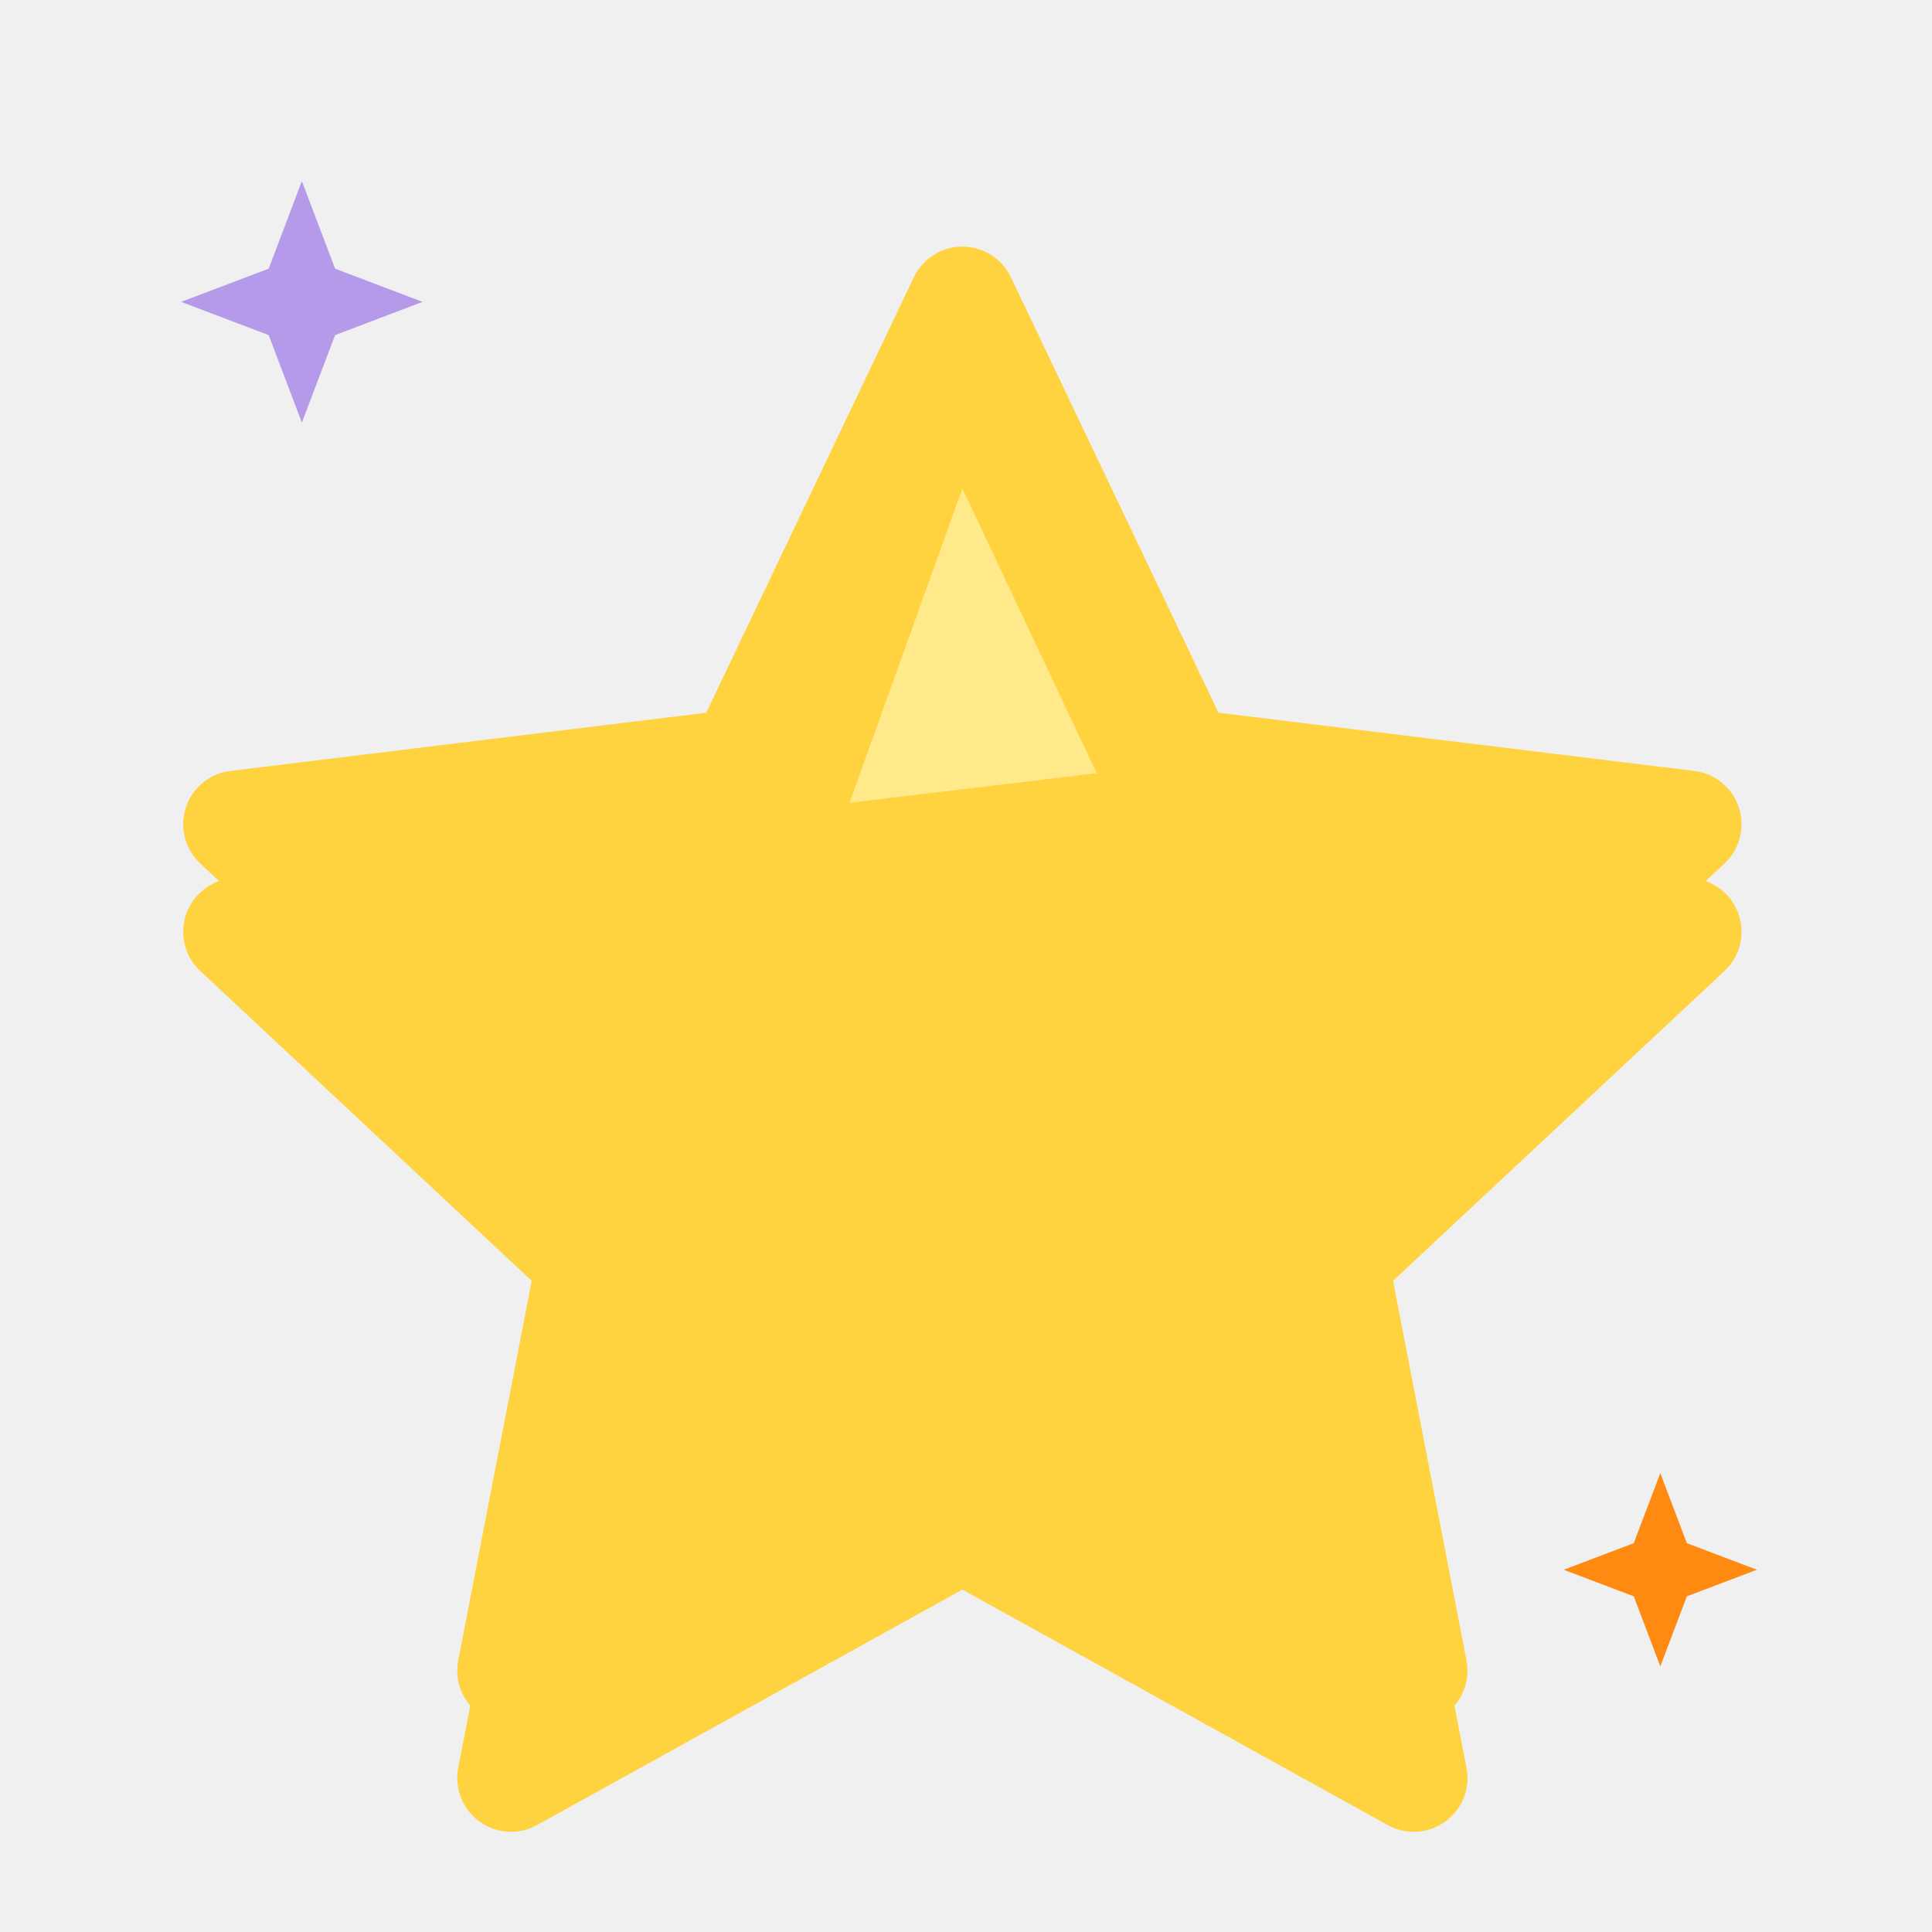
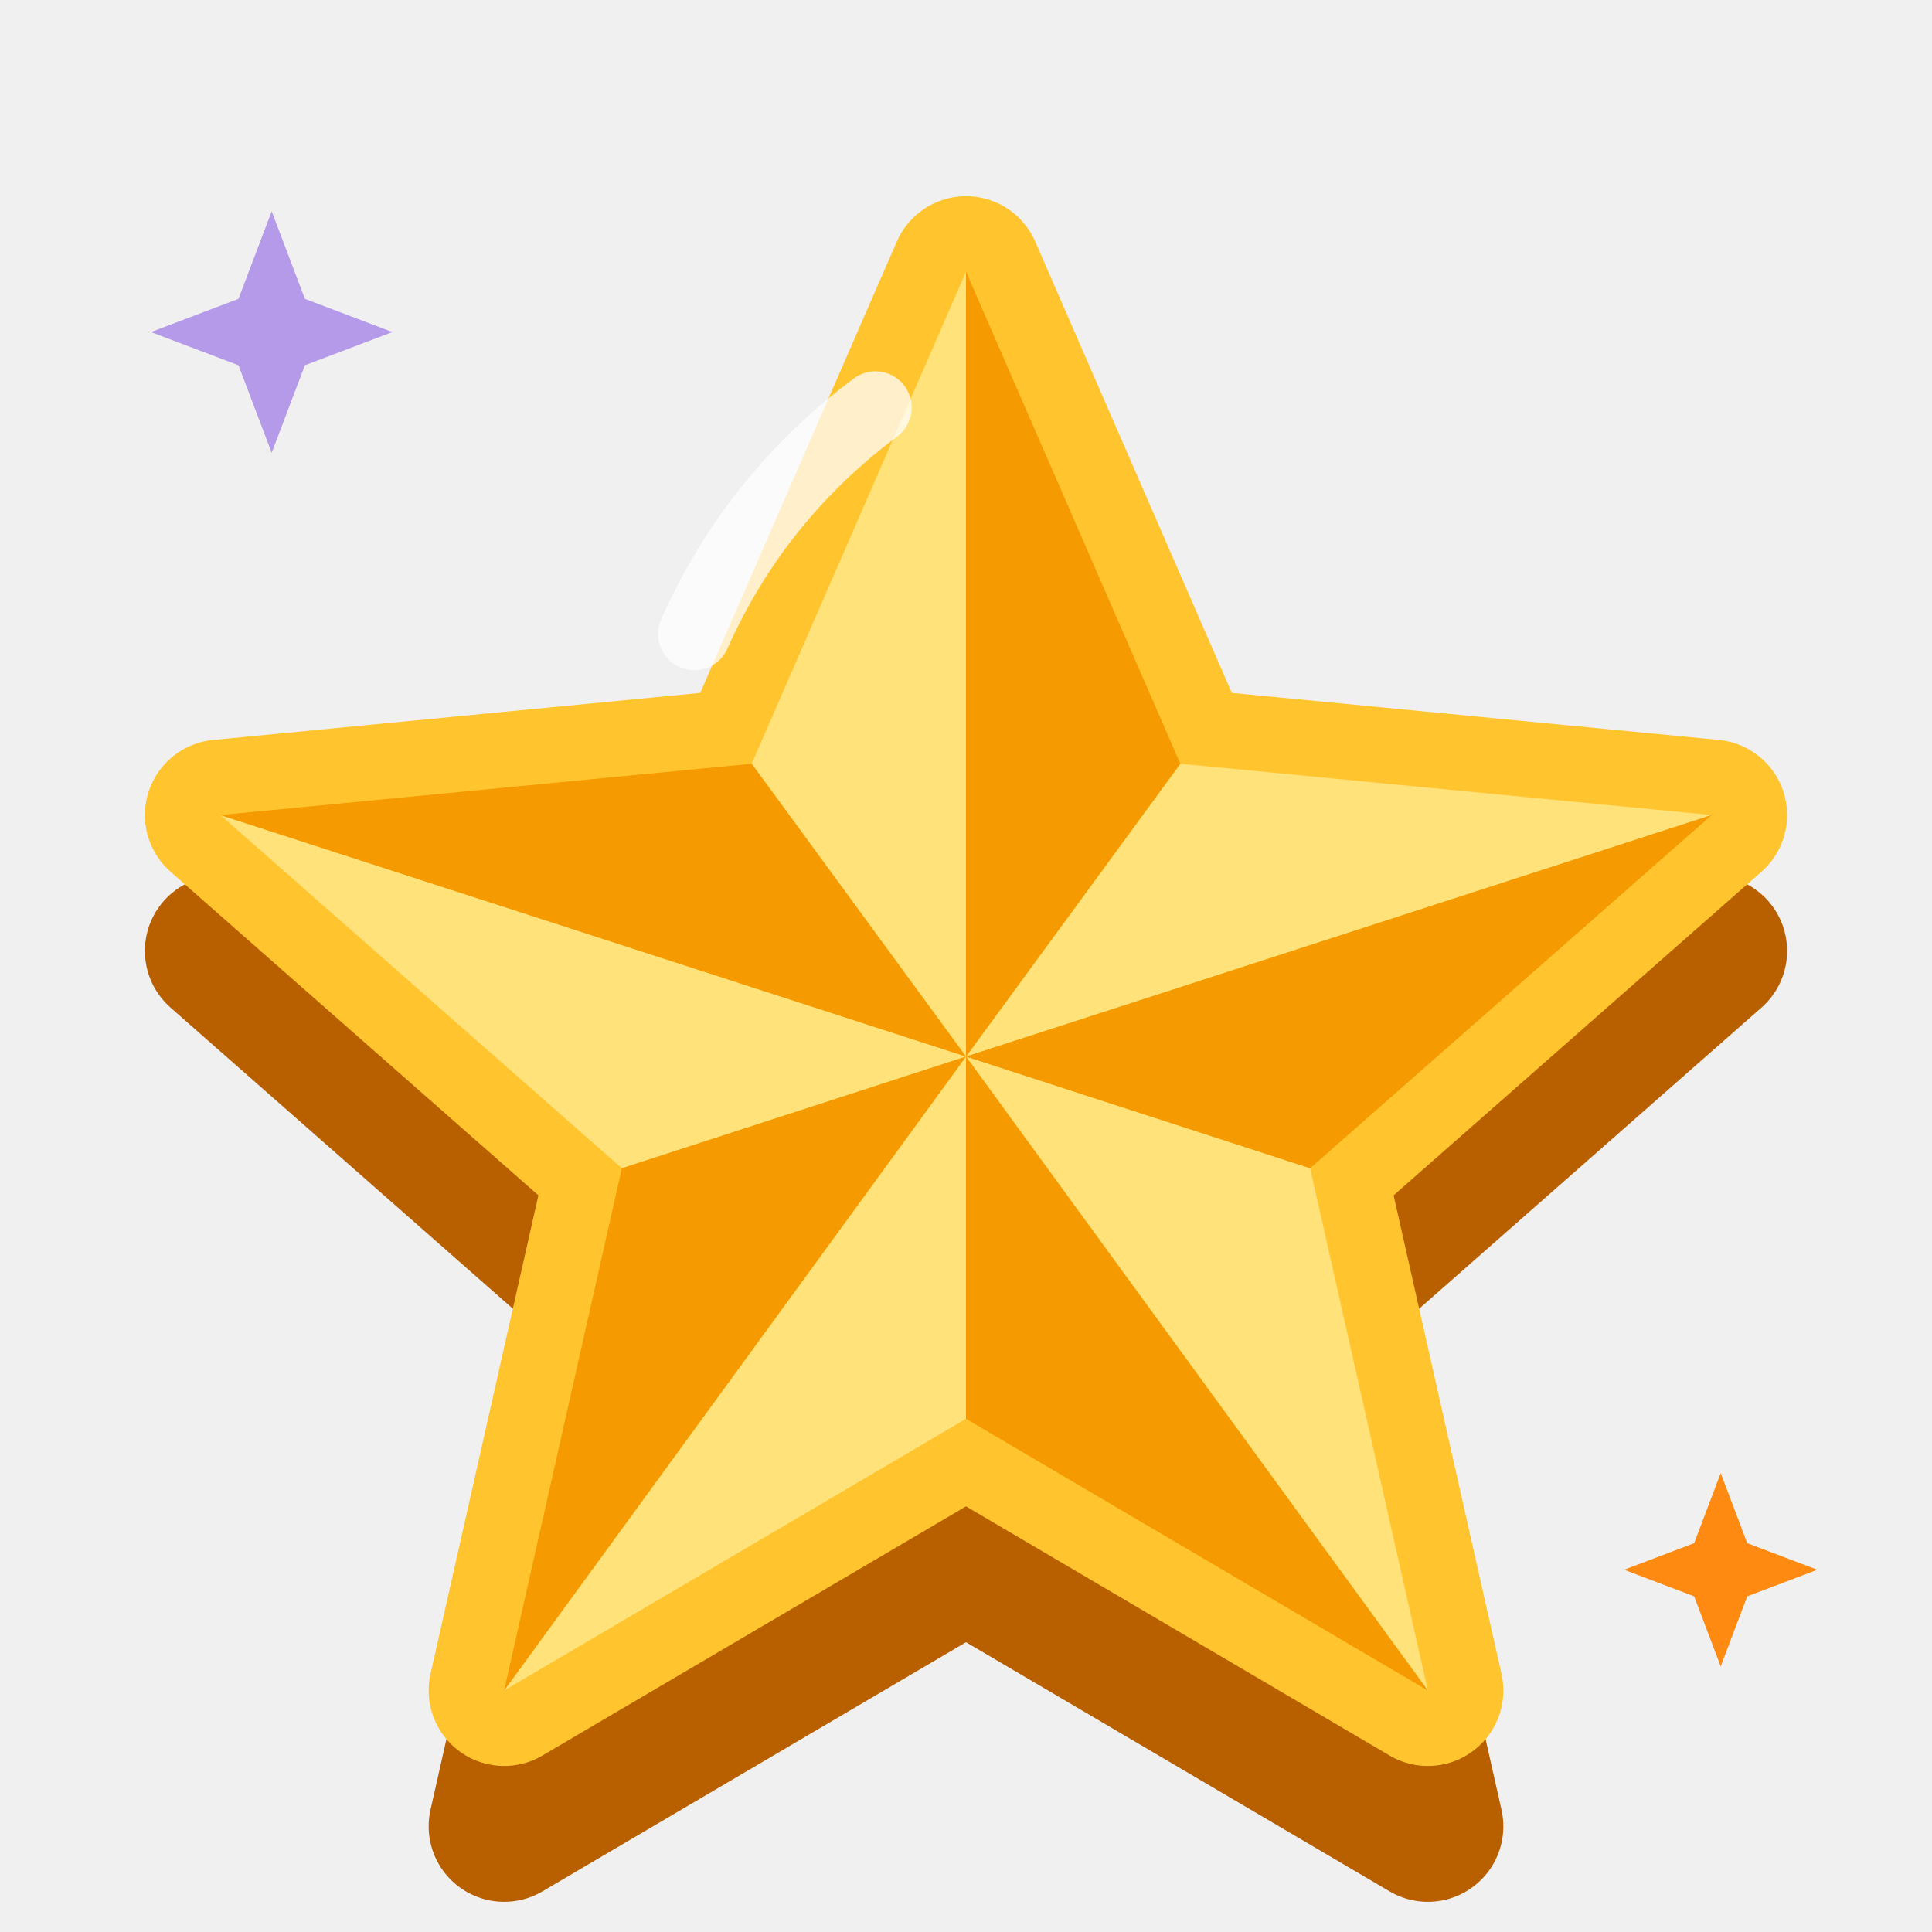
<svg xmlns="http://www.w3.org/2000/svg" viewBox="0 0 64 64">
-   <g transform="translate(3.4 5.5) scale(.89)">
-     <g transform="translate(0 4)">
-       <path d="M32 5l8.2 17.2 18.8 2.3-13.8 12.9 3.6 18.6L32 46.7 15.2 56l3.6-18.6L5 24.5l18.8-2.3Z" stroke-linejoin="round" stroke-width="4" stroke="#FFD23F" fill="#C98600" />
-     </g>
-     <path d="M32 5l8.2 17.2 18.8 2.3-13.8 12.9 3.6 18.6L32 46.7 15.2 56l3.6-18.6L5 24.5l18.8-2.3Z" stroke-linejoin="round" stroke-width="4" stroke="#FFD23F" fill="#FFD23F" />
-     <path d="M32 12l5 10.6-9.2 1.1Z" fill="#FFE98A" />
+   <g transform="translate(0 4.5)">
+     <path d="M32.0 9.0 39.1 25.3 56.7 27.0 43.4 38.7 47.3 56.0 32.0 47.0 16.7 56.0 20.6 38.7 7.3 27.0 24.9 25.3Z" fill="#B85F00" stroke="#B85F00" stroke-width="5" stroke-linejoin="round" />
  </g>
-   <path d="M10 6 l1.1 2.9 2.9 1.1 -2.9 1.1 -1.1 2.9 -1.1 -2.9 -2.9 -1.1 2.9 -1.1 Z" fill="#B49AE8" />
-   <path d="M55 48.8 l0.88 2.32 2.32 0.88 -2.32 0.88 -0.88 2.32 -0.88 -2.32 -2.32 -0.88 2.32 -0.88 Z" fill="#FF8A12" />
+   <path d="M32.0 9.0 39.1 25.3 56.7 27.0 43.4 38.7 47.3 56.0 32.0 47.0 16.7 56.0 20.6 38.7 7.3 27.0 24.9 25.3Z" fill="#FFC42E" stroke="#FFC42E" stroke-width="5" stroke-linejoin="round" />
+   <path d="M32.0 35.0 L24.9 25.3 L32.0 9.0 Z M32.0 35.0 L39.1 25.3 L56.7 27.0 Z M32.0 35.0 L43.4 38.7 L47.3 56.0 Z M32.0 35.0 L32.0 47.0 L16.7 56.0 Z M32.0 35.0 L20.6 38.7 L7.3 27.0 Z" fill="#FFE27A" />
+   <path d="M32.0 35.0 L32.0 9.0 L39.1 25.3 Z M32.0 35.0 L56.7 27.0 L43.4 38.7 Z M32.0 35.0 L47.3 56.0 L32.0 47.0 Z M32.0 35.0 L16.7 56.0 L20.6 38.7 Z M32.0 35.0 L7.3 27.0 L24.9 25.3 Z" fill="#F59A00" />
+   <path d="M23 21Q25 16.5 29 13.5" fill="none" stroke="#fff" stroke-opacity=".75" stroke-width="2.4" stroke-linecap="round" />
+   <path d="M9 7 l1.1 2.9 2.9 1.1 -2.9 1.1 -1.1 2.9 -1.1 -2.9 -2.9 -1.1 2.9 -1.1 Z" fill="#B49AE8" />
+   <path d="M57 48.8 l0.88 2.32 2.32 0.88 -2.32 0.88 -0.88 2.32 -0.88 -2.32 -2.32 -0.88 2.32 -0.88 Z" fill="#FF8A12" />
</svg>
